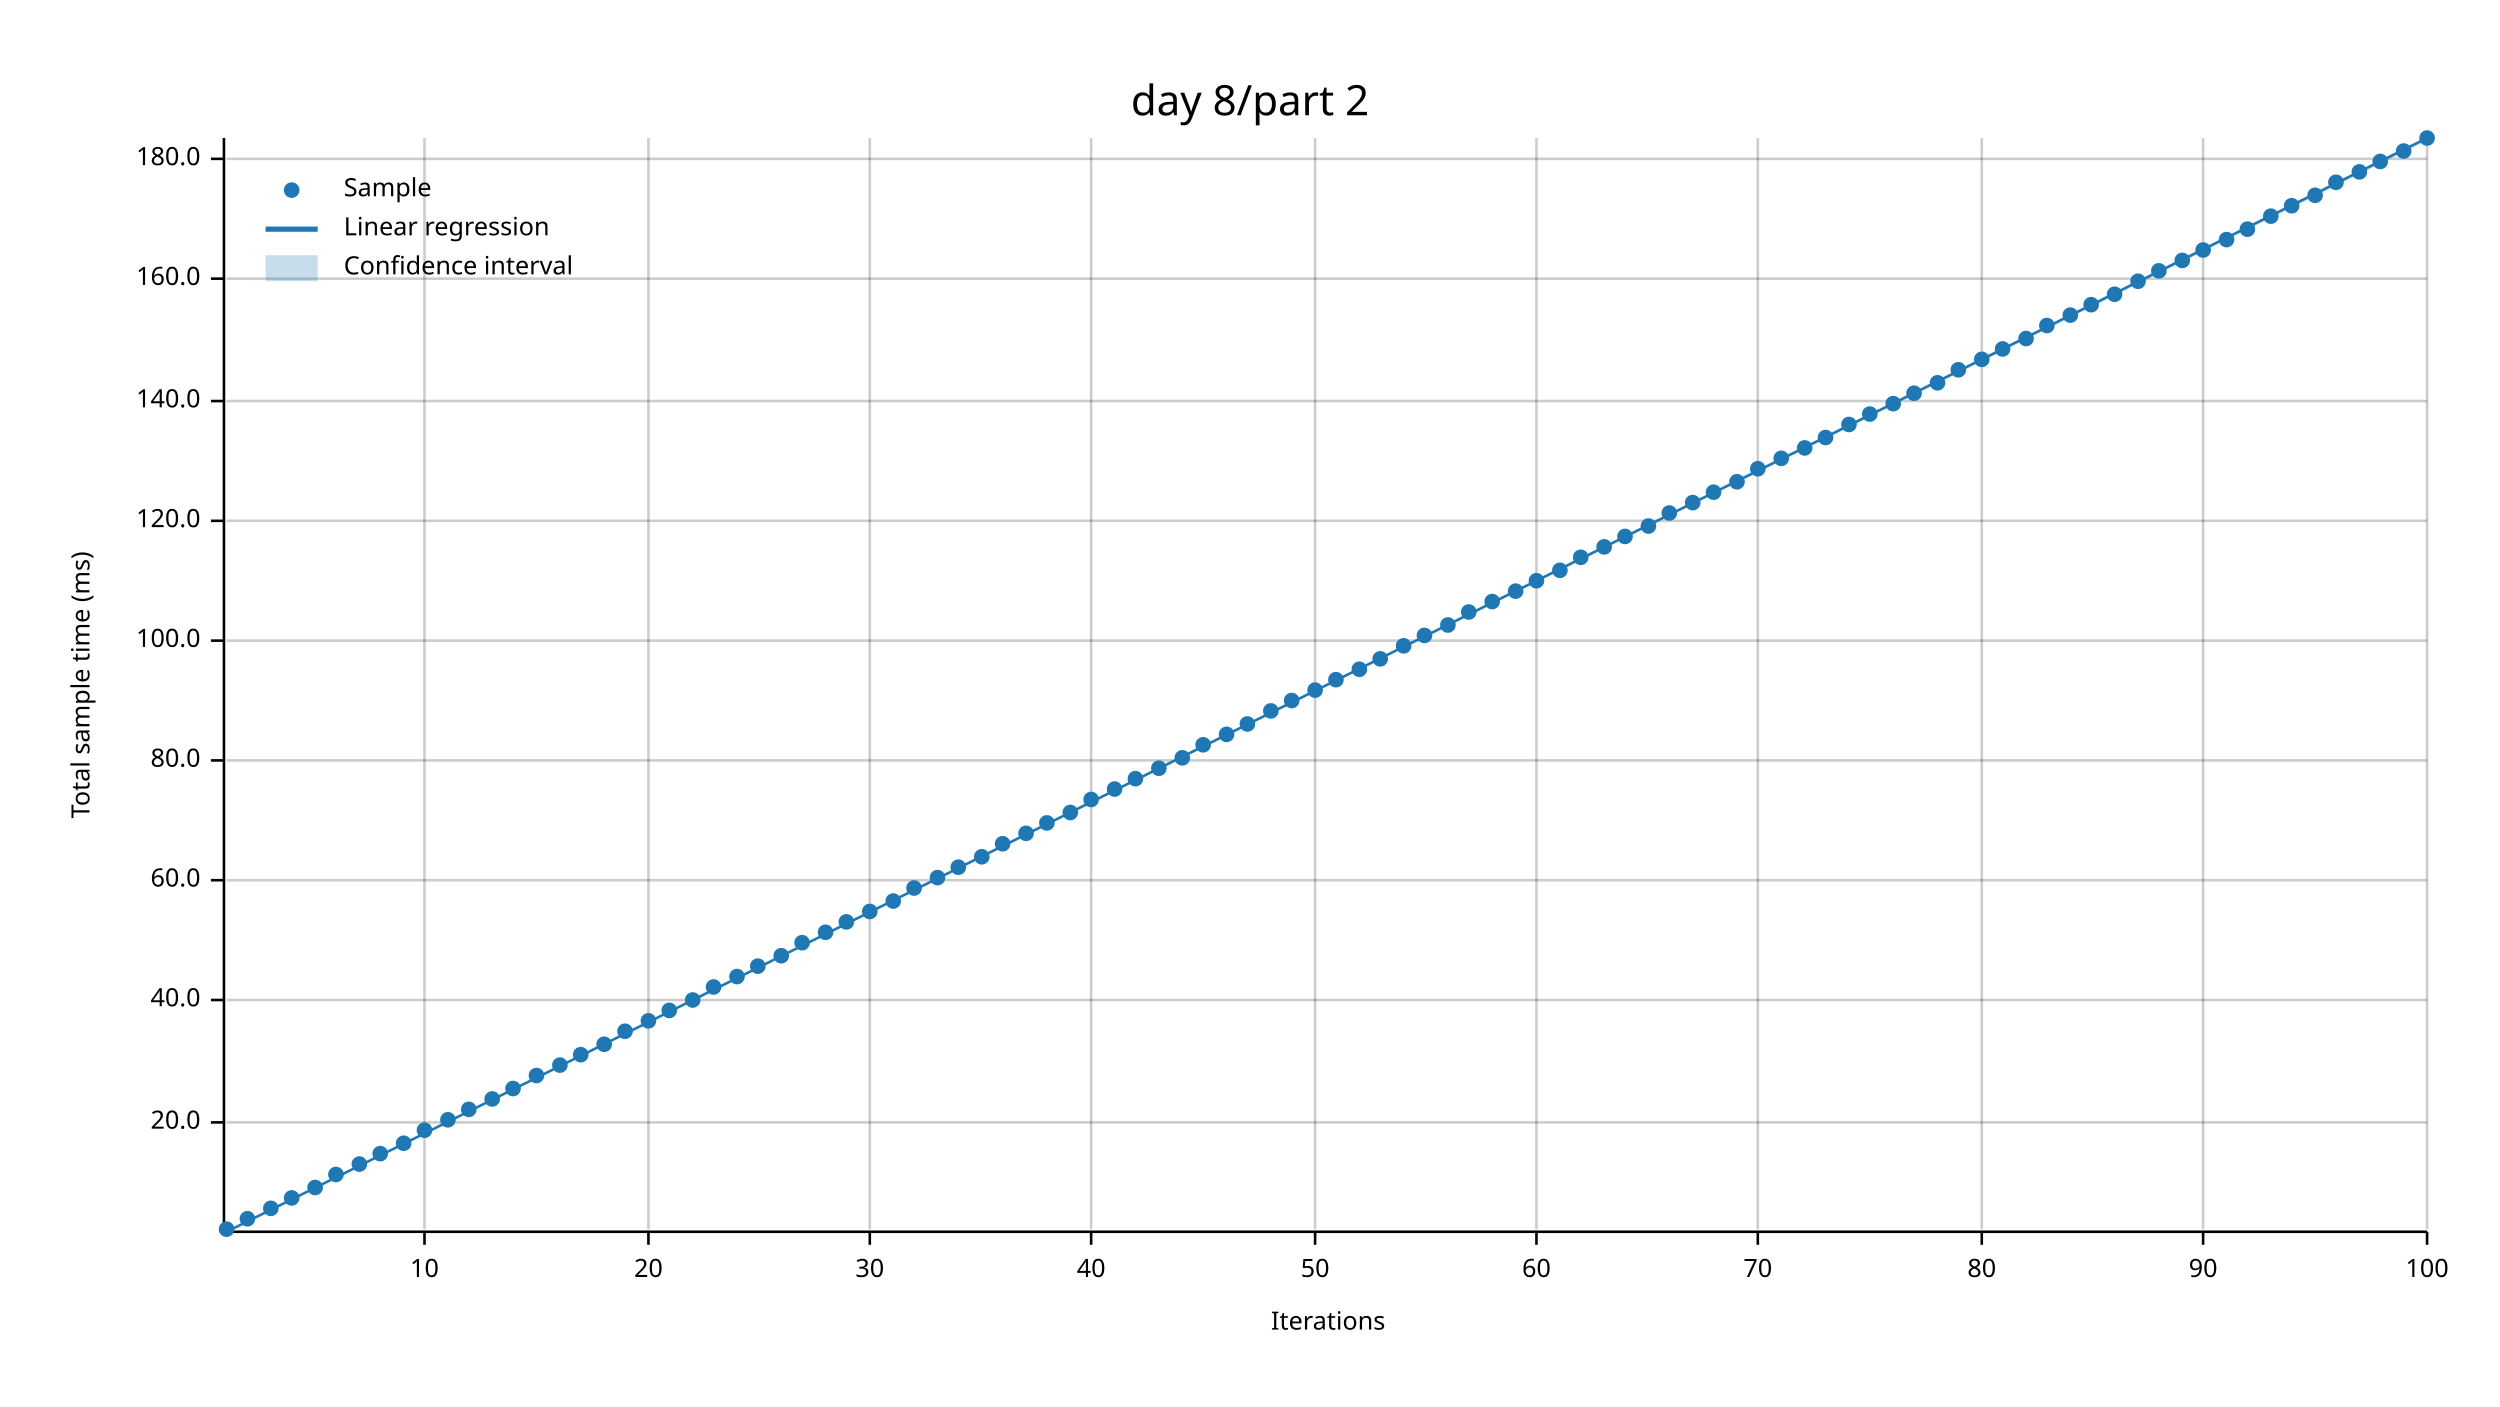
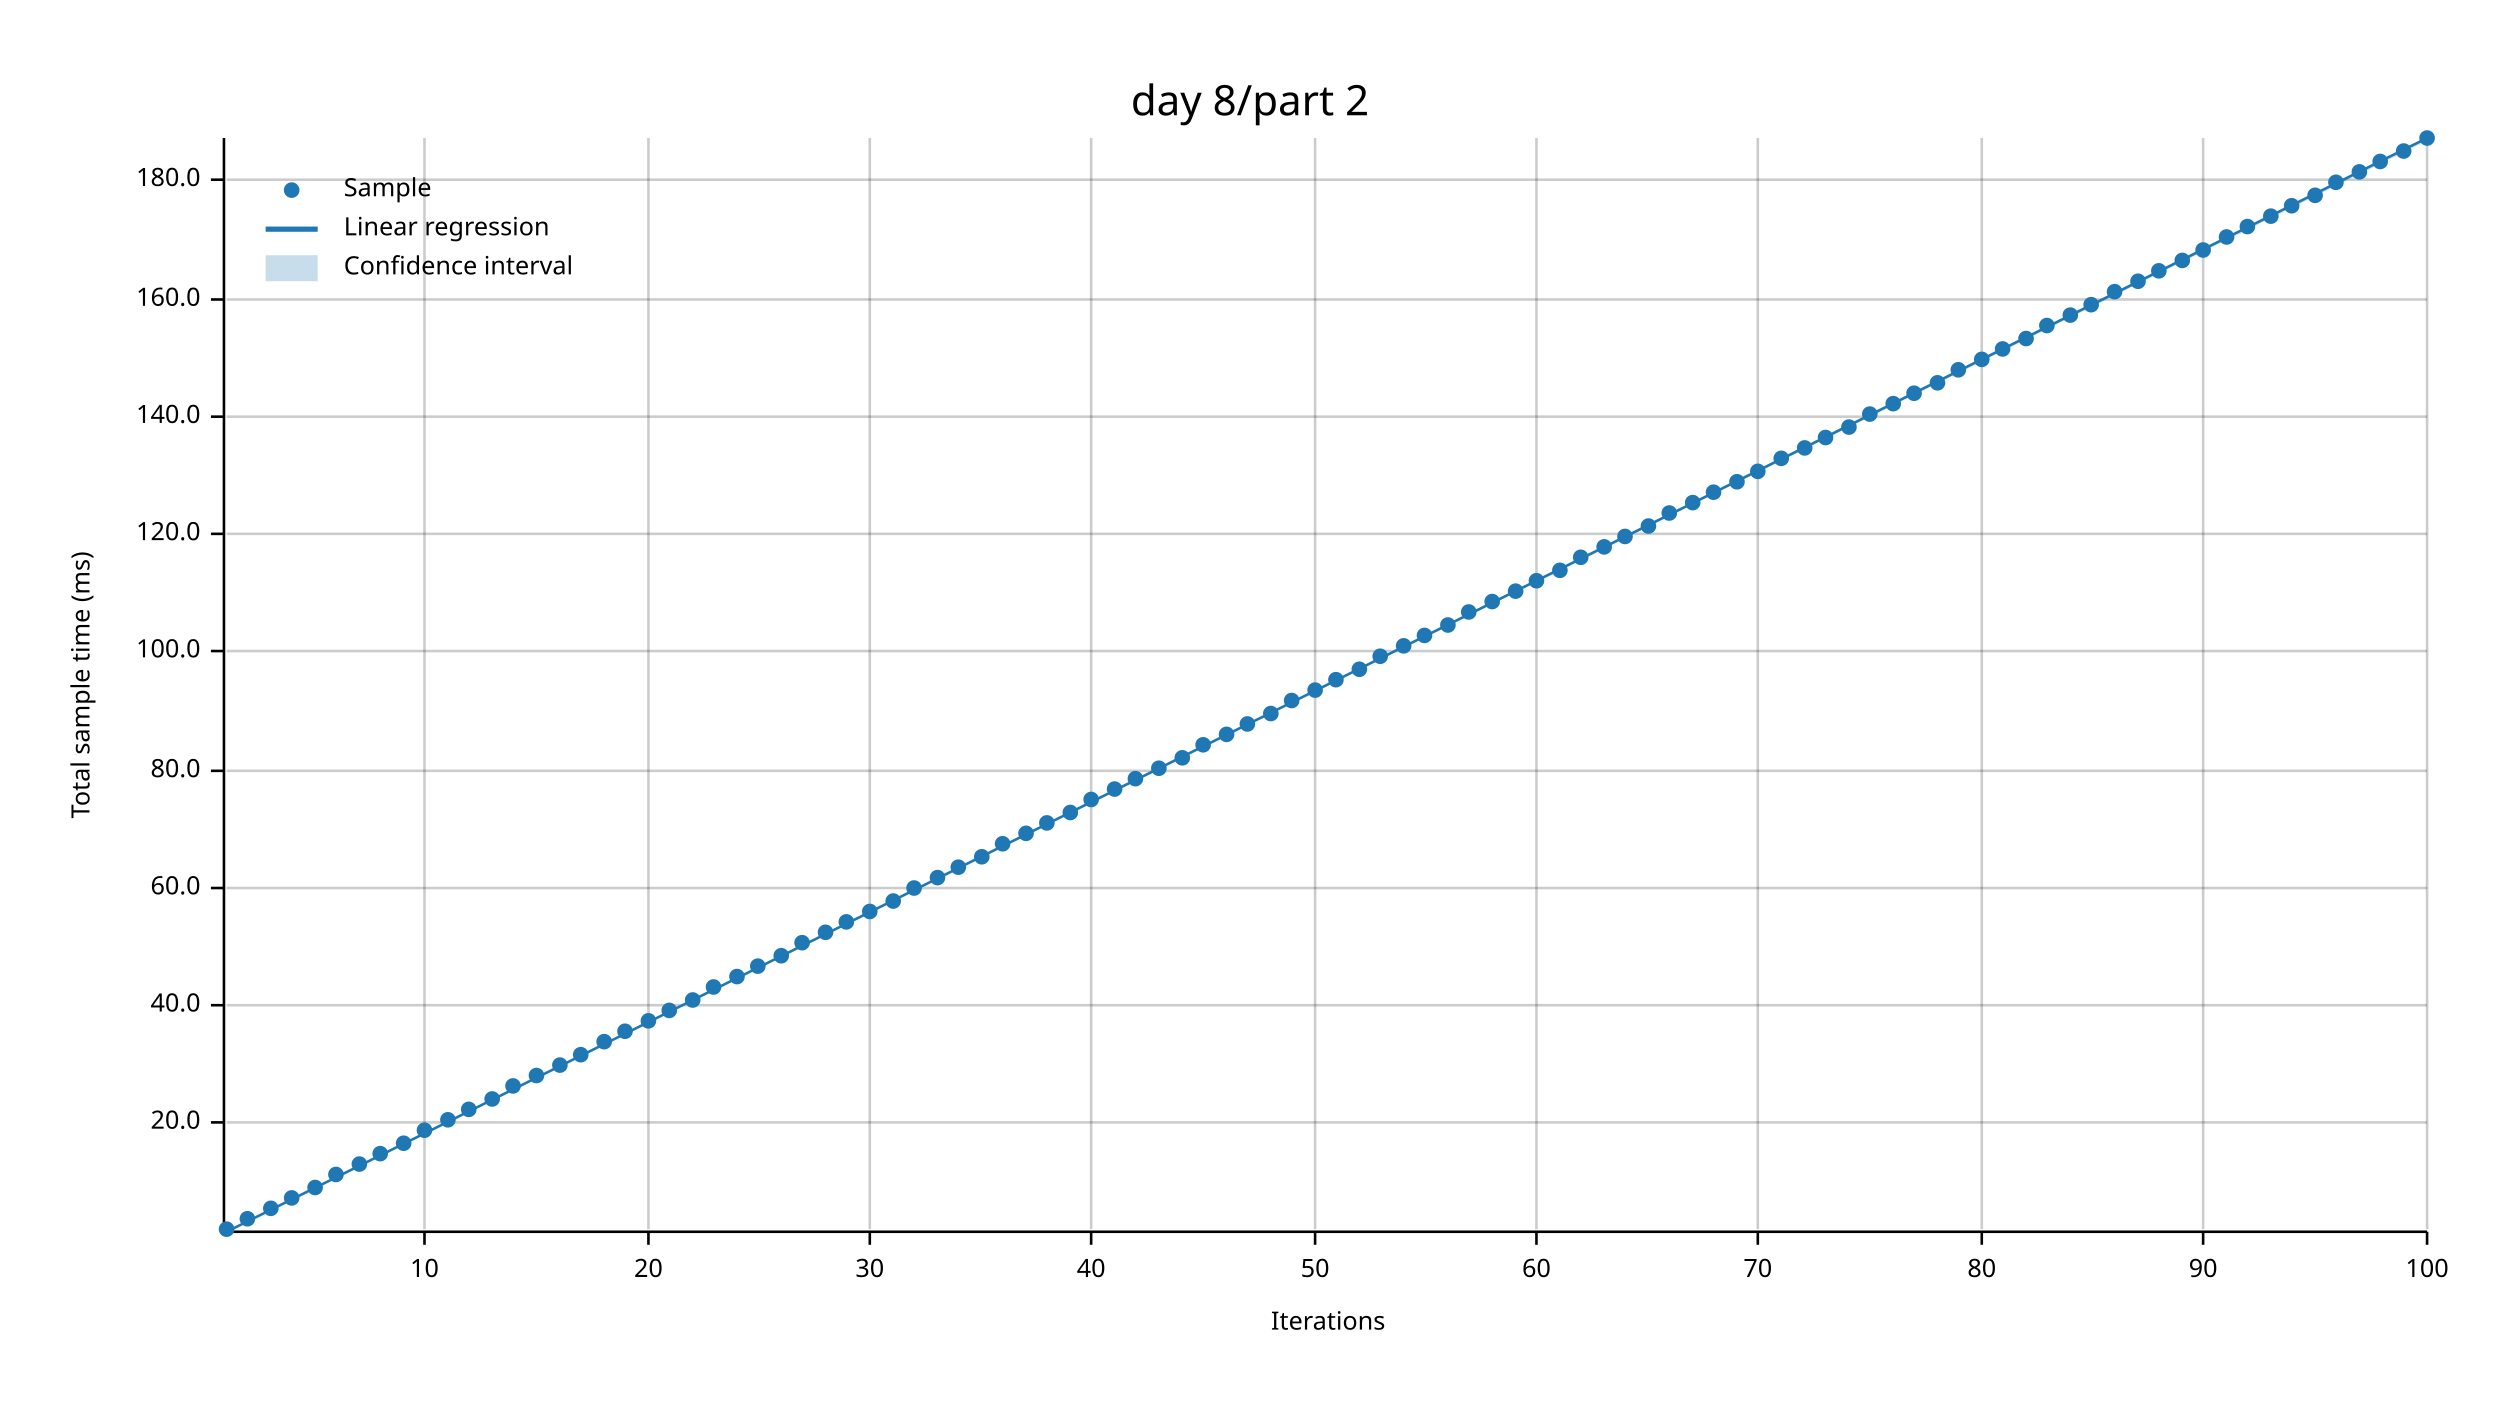
<svg xmlns="http://www.w3.org/2000/svg" width="960" height="540" viewBox="0 0 960 540">
  <text x="480" y="32" dy="0.76em" text-anchor="middle" font-family="sans-serif" font-size="16.129" opacity="1" fill="#000000">
day 8/part 2
</text>
  <text x="27" y="263" dy="0.76em" text-anchor="middle" font-family="sans-serif" font-size="9.677" opacity="1" fill="#000000" transform="rotate(270, 27, 263)">
Total sample time (ms)
</text>
  <text x="510" y="513" dy="-0.5ex" text-anchor="middle" font-family="sans-serif" font-size="9.677" opacity="1" fill="#000000">
Iterations
</text>
  <line opacity="0.2" stroke="#000000" stroke-width="1" x1="163" y1="472" x2="163" y2="53" />
  <line opacity="0.2" stroke="#000000" stroke-width="1" x1="249" y1="472" x2="249" y2="53" />
  <line opacity="0.2" stroke="#000000" stroke-width="1" x1="334" y1="472" x2="334" y2="53" />
  <line opacity="0.2" stroke="#000000" stroke-width="1" x1="419" y1="472" x2="419" y2="53" />
  <line opacity="0.2" stroke="#000000" stroke-width="1" x1="505" y1="472" x2="505" y2="53" />
  <line opacity="0.2" stroke="#000000" stroke-width="1" x1="590" y1="472" x2="590" y2="53" />
  <line opacity="0.2" stroke="#000000" stroke-width="1" x1="675" y1="472" x2="675" y2="53" />
  <line opacity="0.2" stroke="#000000" stroke-width="1" x1="761" y1="472" x2="761" y2="53" />
  <line opacity="0.2" stroke="#000000" stroke-width="1" x1="846" y1="472" x2="846" y2="53" />
  <line opacity="0.2" stroke="#000000" stroke-width="1" x1="932" y1="472" x2="932" y2="53" />
  <line opacity="0.2" stroke="#000000" stroke-width="1" x1="87" y1="431" x2="932" y2="431" />
-   <line opacity="0.2" stroke="#000000" stroke-width="1" x1="87" y1="384" x2="932" y2="384" />
-   <line opacity="0.2" stroke="#000000" stroke-width="1" x1="87" y1="338" x2="932" y2="338" />
-   <line opacity="0.2" stroke="#000000" stroke-width="1" x1="87" y1="292" x2="932" y2="292" />
-   <line opacity="0.2" stroke="#000000" stroke-width="1" x1="87" y1="246" x2="932" y2="246" />
-   <line opacity="0.2" stroke="#000000" stroke-width="1" x1="87" y1="200" x2="932" y2="200" />
-   <line opacity="0.2" stroke="#000000" stroke-width="1" x1="87" y1="154" x2="932" y2="154" />
-   <line opacity="0.2" stroke="#000000" stroke-width="1" x1="87" y1="107" x2="932" y2="107" />
-   <line opacity="0.2" stroke="#000000" stroke-width="1" x1="87" y1="61" x2="932" y2="61" />
+   <line opacity="0.2" stroke="#000000" stroke-width="1" x1="87" y1="386" x2="932" y2="386" />
+   <line opacity="0.2" stroke="#000000" stroke-width="1" x1="87" y1="341" x2="932" y2="341" />
+   <line opacity="0.2" stroke="#000000" stroke-width="1" x1="87" y1="296" x2="932" y2="296" />
+   <line opacity="0.2" stroke="#000000" stroke-width="1" x1="87" y1="250" x2="932" y2="250" />
+   <line opacity="0.2" stroke="#000000" stroke-width="1" x1="87" y1="205" x2="932" y2="205" />
+   <line opacity="0.2" stroke="#000000" stroke-width="1" x1="87" y1="160" x2="932" y2="160" />
+   <line opacity="0.2" stroke="#000000" stroke-width="1" x1="87" y1="115" x2="932" y2="115" />
+   <line opacity="0.2" stroke="#000000" stroke-width="1" x1="87" y1="69" x2="932" y2="69" />
  <polyline fill="none" opacity="1" stroke="#000000" stroke-width="1" points="86,53 86,472 " />
  <text x="77" y="431" dy="0.5ex" text-anchor="end" font-family="sans-serif" font-size="9.677" opacity="1" fill="#000000">
20.0
</text>
  <polyline fill="none" opacity="1" stroke="#000000" stroke-width="1" points="81,431 86,431 " />
-   <text x="77" y="384" dy="0.5ex" text-anchor="end" font-family="sans-serif" font-size="9.677" opacity="1" fill="#000000">
+   <text x="77" y="386" dy="0.5ex" text-anchor="end" font-family="sans-serif" font-size="9.677" opacity="1" fill="#000000">
40.0
</text>
-   <polyline fill="none" opacity="1" stroke="#000000" stroke-width="1" points="81,384 86,384 " />
-   <text x="77" y="338" dy="0.5ex" text-anchor="end" font-family="sans-serif" font-size="9.677" opacity="1" fill="#000000">
+   <polyline fill="none" opacity="1" stroke="#000000" stroke-width="1" points="81,386 86,386 " />
+   <text x="77" y="341" dy="0.5ex" text-anchor="end" font-family="sans-serif" font-size="9.677" opacity="1" fill="#000000">
60.0
</text>
-   <polyline fill="none" opacity="1" stroke="#000000" stroke-width="1" points="81,338 86,338 " />
-   <text x="77" y="292" dy="0.5ex" text-anchor="end" font-family="sans-serif" font-size="9.677" opacity="1" fill="#000000">
+   <polyline fill="none" opacity="1" stroke="#000000" stroke-width="1" points="81,341 86,341 " />
+   <text x="77" y="296" dy="0.5ex" text-anchor="end" font-family="sans-serif" font-size="9.677" opacity="1" fill="#000000">
80.0
</text>
-   <polyline fill="none" opacity="1" stroke="#000000" stroke-width="1" points="81,292 86,292 " />
-   <text x="77" y="246" dy="0.5ex" text-anchor="end" font-family="sans-serif" font-size="9.677" opacity="1" fill="#000000">
+   <polyline fill="none" opacity="1" stroke="#000000" stroke-width="1" points="81,296 86,296 " />
+   <text x="77" y="250" dy="0.5ex" text-anchor="end" font-family="sans-serif" font-size="9.677" opacity="1" fill="#000000">
100.0
</text>
-   <polyline fill="none" opacity="1" stroke="#000000" stroke-width="1" points="81,246 86,246 " />
-   <text x="77" y="200" dy="0.5ex" text-anchor="end" font-family="sans-serif" font-size="9.677" opacity="1" fill="#000000">
+   <polyline fill="none" opacity="1" stroke="#000000" stroke-width="1" points="81,250 86,250 " />
+   <text x="77" y="205" dy="0.5ex" text-anchor="end" font-family="sans-serif" font-size="9.677" opacity="1" fill="#000000">
120.0
</text>
-   <polyline fill="none" opacity="1" stroke="#000000" stroke-width="1" points="81,200 86,200 " />
-   <text x="77" y="154" dy="0.5ex" text-anchor="end" font-family="sans-serif" font-size="9.677" opacity="1" fill="#000000">
+   <polyline fill="none" opacity="1" stroke="#000000" stroke-width="1" points="81,205 86,205 " />
+   <text x="77" y="160" dy="0.5ex" text-anchor="end" font-family="sans-serif" font-size="9.677" opacity="1" fill="#000000">
140.0
</text>
-   <polyline fill="none" opacity="1" stroke="#000000" stroke-width="1" points="81,154 86,154 " />
-   <text x="77" y="107" dy="0.5ex" text-anchor="end" font-family="sans-serif" font-size="9.677" opacity="1" fill="#000000">
+   <polyline fill="none" opacity="1" stroke="#000000" stroke-width="1" points="81,160 86,160 " />
+   <text x="77" y="115" dy="0.5ex" text-anchor="end" font-family="sans-serif" font-size="9.677" opacity="1" fill="#000000">
160.0
</text>
-   <polyline fill="none" opacity="1" stroke="#000000" stroke-width="1" points="81,107 86,107 " />
-   <text x="77" y="61" dy="0.5ex" text-anchor="end" font-family="sans-serif" font-size="9.677" opacity="1" fill="#000000">
+   <polyline fill="none" opacity="1" stroke="#000000" stroke-width="1" points="81,115 86,115 " />
+   <text x="77" y="69" dy="0.5ex" text-anchor="end" font-family="sans-serif" font-size="9.677" opacity="1" fill="#000000">
180.0
</text>
-   <polyline fill="none" opacity="1" stroke="#000000" stroke-width="1" points="81,61 86,61 " />
+   <polyline fill="none" opacity="1" stroke="#000000" stroke-width="1" points="81,69 86,69 " />
  <polyline fill="none" opacity="1" stroke="#000000" stroke-width="1" points="87,473 932,473 " />
  <text x="163" y="483" dy="0.76em" text-anchor="middle" font-family="sans-serif" font-size="9.677" opacity="1" fill="#000000">
10
</text>
  <polyline fill="none" opacity="1" stroke="#000000" stroke-width="1" points="163,473 163,478 " />
  <text x="249" y="483" dy="0.76em" text-anchor="middle" font-family="sans-serif" font-size="9.677" opacity="1" fill="#000000">
20
</text>
  <polyline fill="none" opacity="1" stroke="#000000" stroke-width="1" points="249,473 249,478 " />
  <text x="334" y="483" dy="0.76em" text-anchor="middle" font-family="sans-serif" font-size="9.677" opacity="1" fill="#000000">
30
</text>
  <polyline fill="none" opacity="1" stroke="#000000" stroke-width="1" points="334,473 334,478 " />
  <text x="419" y="483" dy="0.76em" text-anchor="middle" font-family="sans-serif" font-size="9.677" opacity="1" fill="#000000">
40
</text>
  <polyline fill="none" opacity="1" stroke="#000000" stroke-width="1" points="419,473 419,478 " />
  <text x="505" y="483" dy="0.76em" text-anchor="middle" font-family="sans-serif" font-size="9.677" opacity="1" fill="#000000">
50
</text>
  <polyline fill="none" opacity="1" stroke="#000000" stroke-width="1" points="505,473 505,478 " />
  <text x="590" y="483" dy="0.76em" text-anchor="middle" font-family="sans-serif" font-size="9.677" opacity="1" fill="#000000">
60
</text>
  <polyline fill="none" opacity="1" stroke="#000000" stroke-width="1" points="590,473 590,478 " />
  <text x="675" y="483" dy="0.76em" text-anchor="middle" font-family="sans-serif" font-size="9.677" opacity="1" fill="#000000">
70
</text>
  <polyline fill="none" opacity="1" stroke="#000000" stroke-width="1" points="675,473 675,478 " />
  <text x="761" y="483" dy="0.76em" text-anchor="middle" font-family="sans-serif" font-size="9.677" opacity="1" fill="#000000">
80
</text>
  <polyline fill="none" opacity="1" stroke="#000000" stroke-width="1" points="761,473 761,478 " />
  <text x="846" y="483" dy="0.76em" text-anchor="middle" font-family="sans-serif" font-size="9.677" opacity="1" fill="#000000">
90
</text>
  <polyline fill="none" opacity="1" stroke="#000000" stroke-width="1" points="846,473 846,478 " />
  <text x="932" y="483" dy="0.76em" text-anchor="middle" font-family="sans-serif" font-size="9.677" opacity="1" fill="#000000">
100
</text>
  <polyline fill="none" opacity="1" stroke="#000000" stroke-width="1" points="932,473 932,478 " />
  <circle cx="87" cy="472" r="3" opacity="1" fill="#1F78B4" stroke="none" stroke-width="1" />
  <circle cx="95" cy="468" r="3" opacity="1" fill="#1F78B4" stroke="none" stroke-width="1" />
  <circle cx="104" cy="464" r="3" opacity="1" fill="#1F78B4" stroke="none" stroke-width="1" />
  <circle cx="112" cy="460" r="3" opacity="1" fill="#1F78B4" stroke="none" stroke-width="1" />
  <circle cx="121" cy="456" r="3" opacity="1" fill="#1F78B4" stroke="none" stroke-width="1" />
  <circle cx="129" cy="451" r="3" opacity="1" fill="#1F78B4" stroke="none" stroke-width="1" />
  <circle cx="138" cy="447" r="3" opacity="1" fill="#1F78B4" stroke="none" stroke-width="1" />
  <circle cx="146" cy="443" r="3" opacity="1" fill="#1F78B4" stroke="none" stroke-width="1" />
  <circle cx="155" cy="439" r="3" opacity="1" fill="#1F78B4" stroke="none" stroke-width="1" />
  <circle cx="163" cy="434" r="3" opacity="1" fill="#1F78B4" stroke="none" stroke-width="1" />
  <circle cx="172" cy="430" r="3" opacity="1" fill="#1F78B4" stroke="none" stroke-width="1" />
  <circle cx="180" cy="426" r="3" opacity="1" fill="#1F78B4" stroke="none" stroke-width="1" />
  <circle cx="189" cy="422" r="3" opacity="1" fill="#1F78B4" stroke="none" stroke-width="1" />
-   <circle cx="197" cy="418" r="3" opacity="1" fill="#1F78B4" stroke="none" stroke-width="1" />
+   <circle cx="197" cy="417" r="3" opacity="1" fill="#1F78B4" stroke="none" stroke-width="1" />
  <circle cx="206" cy="413" r="3" opacity="1" fill="#1F78B4" stroke="none" stroke-width="1" />
  <circle cx="215" cy="409" r="3" opacity="1" fill="#1F78B4" stroke="none" stroke-width="1" />
  <circle cx="223" cy="405" r="3" opacity="1" fill="#1F78B4" stroke="none" stroke-width="1" />
-   <circle cx="232" cy="401" r="3" opacity="1" fill="#1F78B4" stroke="none" stroke-width="1" />
+   <circle cx="232" cy="400" r="3" opacity="1" fill="#1F78B4" stroke="none" stroke-width="1" />
  <circle cx="240" cy="396" r="3" opacity="1" fill="#1F78B4" stroke="none" stroke-width="1" />
  <circle cx="249" cy="392" r="3" opacity="1" fill="#1F78B4" stroke="none" stroke-width="1" />
  <circle cx="257" cy="388" r="3" opacity="1" fill="#1F78B4" stroke="none" stroke-width="1" />
  <circle cx="266" cy="384" r="3" opacity="1" fill="#1F78B4" stroke="none" stroke-width="1" />
  <circle cx="274" cy="379" r="3" opacity="1" fill="#1F78B4" stroke="none" stroke-width="1" />
  <circle cx="283" cy="375" r="3" opacity="1" fill="#1F78B4" stroke="none" stroke-width="1" />
  <circle cx="291" cy="371" r="3" opacity="1" fill="#1F78B4" stroke="none" stroke-width="1" />
  <circle cx="300" cy="367" r="3" opacity="1" fill="#1F78B4" stroke="none" stroke-width="1" />
  <circle cx="308" cy="362" r="3" opacity="1" fill="#1F78B4" stroke="none" stroke-width="1" />
  <circle cx="317" cy="358" r="3" opacity="1" fill="#1F78B4" stroke="none" stroke-width="1" />
  <circle cx="325" cy="354" r="3" opacity="1" fill="#1F78B4" stroke="none" stroke-width="1" />
  <circle cx="334" cy="350" r="3" opacity="1" fill="#1F78B4" stroke="none" stroke-width="1" />
  <circle cx="343" cy="346" r="3" opacity="1" fill="#1F78B4" stroke="none" stroke-width="1" />
  <circle cx="351" cy="341" r="3" opacity="1" fill="#1F78B4" stroke="none" stroke-width="1" />
  <circle cx="360" cy="337" r="3" opacity="1" fill="#1F78B4" stroke="none" stroke-width="1" />
  <circle cx="368" cy="333" r="3" opacity="1" fill="#1F78B4" stroke="none" stroke-width="1" />
  <circle cx="377" cy="329" r="3" opacity="1" fill="#1F78B4" stroke="none" stroke-width="1" />
  <circle cx="385" cy="324" r="3" opacity="1" fill="#1F78B4" stroke="none" stroke-width="1" />
  <circle cx="394" cy="320" r="3" opacity="1" fill="#1F78B4" stroke="none" stroke-width="1" />
  <circle cx="402" cy="316" r="3" opacity="1" fill="#1F78B4" stroke="none" stroke-width="1" />
  <circle cx="411" cy="312" r="3" opacity="1" fill="#1F78B4" stroke="none" stroke-width="1" />
  <circle cx="419" cy="307" r="3" opacity="1" fill="#1F78B4" stroke="none" stroke-width="1" />
  <circle cx="428" cy="303" r="3" opacity="1" fill="#1F78B4" stroke="none" stroke-width="1" />
  <circle cx="436" cy="299" r="3" opacity="1" fill="#1F78B4" stroke="none" stroke-width="1" />
  <circle cx="445" cy="295" r="3" opacity="1" fill="#1F78B4" stroke="none" stroke-width="1" />
  <circle cx="454" cy="291" r="3" opacity="1" fill="#1F78B4" stroke="none" stroke-width="1" />
  <circle cx="462" cy="286" r="3" opacity="1" fill="#1F78B4" stroke="none" stroke-width="1" />
  <circle cx="471" cy="282" r="3" opacity="1" fill="#1F78B4" stroke="none" stroke-width="1" />
  <circle cx="479" cy="278" r="3" opacity="1" fill="#1F78B4" stroke="none" stroke-width="1" />
-   <circle cx="488" cy="273" r="3" opacity="1" fill="#1F78B4" stroke="none" stroke-width="1" />
+   <circle cx="488" cy="274" r="3" opacity="1" fill="#1F78B4" stroke="none" stroke-width="1" />
  <circle cx="496" cy="269" r="3" opacity="1" fill="#1F78B4" stroke="none" stroke-width="1" />
  <circle cx="505" cy="265" r="3" opacity="1" fill="#1F78B4" stroke="none" stroke-width="1" />
  <circle cx="513" cy="261" r="3" opacity="1" fill="#1F78B4" stroke="none" stroke-width="1" />
  <circle cx="522" cy="257" r="3" opacity="1" fill="#1F78B4" stroke="none" stroke-width="1" />
-   <circle cx="530" cy="253" r="3" opacity="1" fill="#1F78B4" stroke="none" stroke-width="1" />
+   <circle cx="530" cy="252" r="3" opacity="1" fill="#1F78B4" stroke="none" stroke-width="1" />
  <circle cx="539" cy="248" r="3" opacity="1" fill="#1F78B4" stroke="none" stroke-width="1" />
  <circle cx="547" cy="244" r="3" opacity="1" fill="#1F78B4" stroke="none" stroke-width="1" />
  <circle cx="556" cy="240" r="3" opacity="1" fill="#1F78B4" stroke="none" stroke-width="1" />
  <circle cx="564" cy="235" r="3" opacity="1" fill="#1F78B4" stroke="none" stroke-width="1" />
  <circle cx="573" cy="231" r="3" opacity="1" fill="#1F78B4" stroke="none" stroke-width="1" />
  <circle cx="582" cy="227" r="3" opacity="1" fill="#1F78B4" stroke="none" stroke-width="1" />
  <circle cx="590" cy="223" r="3" opacity="1" fill="#1F78B4" stroke="none" stroke-width="1" />
  <circle cx="599" cy="219" r="3" opacity="1" fill="#1F78B4" stroke="none" stroke-width="1" />
  <circle cx="607" cy="214" r="3" opacity="1" fill="#1F78B4" stroke="none" stroke-width="1" />
  <circle cx="616" cy="210" r="3" opacity="1" fill="#1F78B4" stroke="none" stroke-width="1" />
  <circle cx="624" cy="206" r="3" opacity="1" fill="#1F78B4" stroke="none" stroke-width="1" />
  <circle cx="633" cy="202" r="3" opacity="1" fill="#1F78B4" stroke="none" stroke-width="1" />
  <circle cx="641" cy="197" r="3" opacity="1" fill="#1F78B4" stroke="none" stroke-width="1" />
  <circle cx="650" cy="193" r="3" opacity="1" fill="#1F78B4" stroke="none" stroke-width="1" />
  <circle cx="658" cy="189" r="3" opacity="1" fill="#1F78B4" stroke="none" stroke-width="1" />
  <circle cx="667" cy="185" r="3" opacity="1" fill="#1F78B4" stroke="none" stroke-width="1" />
-   <circle cx="675" cy="180" r="3" opacity="1" fill="#1F78B4" stroke="none" stroke-width="1" />
+   <circle cx="675" cy="181" r="3" opacity="1" fill="#1F78B4" stroke="none" stroke-width="1" />
  <circle cx="684" cy="176" r="3" opacity="1" fill="#1F78B4" stroke="none" stroke-width="1" />
  <circle cx="693" cy="172" r="3" opacity="1" fill="#1F78B4" stroke="none" stroke-width="1" />
  <circle cx="701" cy="168" r="3" opacity="1" fill="#1F78B4" stroke="none" stroke-width="1" />
-   <circle cx="710" cy="163" r="3" opacity="1" fill="#1F78B4" stroke="none" stroke-width="1" />
+   <circle cx="710" cy="164" r="3" opacity="1" fill="#1F78B4" stroke="none" stroke-width="1" />
  <circle cx="718" cy="159" r="3" opacity="1" fill="#1F78B4" stroke="none" stroke-width="1" />
  <circle cx="727" cy="155" r="3" opacity="1" fill="#1F78B4" stroke="none" stroke-width="1" />
  <circle cx="735" cy="151" r="3" opacity="1" fill="#1F78B4" stroke="none" stroke-width="1" />
  <circle cx="744" cy="147" r="3" opacity="1" fill="#1F78B4" stroke="none" stroke-width="1" />
  <circle cx="752" cy="142" r="3" opacity="1" fill="#1F78B4" stroke="none" stroke-width="1" />
  <circle cx="761" cy="138" r="3" opacity="1" fill="#1F78B4" stroke="none" stroke-width="1" />
  <circle cx="769" cy="134" r="3" opacity="1" fill="#1F78B4" stroke="none" stroke-width="1" />
  <circle cx="778" cy="130" r="3" opacity="1" fill="#1F78B4" stroke="none" stroke-width="1" />
  <circle cx="786" cy="125" r="3" opacity="1" fill="#1F78B4" stroke="none" stroke-width="1" />
  <circle cx="795" cy="121" r="3" opacity="1" fill="#1F78B4" stroke="none" stroke-width="1" />
  <circle cx="803" cy="117" r="3" opacity="1" fill="#1F78B4" stroke="none" stroke-width="1" />
-   <circle cx="812" cy="113" r="3" opacity="1" fill="#1F78B4" stroke="none" stroke-width="1" />
+   <circle cx="812" cy="112" r="3" opacity="1" fill="#1F78B4" stroke="none" stroke-width="1" />
  <circle cx="821" cy="108" r="3" opacity="1" fill="#1F78B4" stroke="none" stroke-width="1" />
  <circle cx="829" cy="104" r="3" opacity="1" fill="#1F78B4" stroke="none" stroke-width="1" />
  <circle cx="838" cy="100" r="3" opacity="1" fill="#1F78B4" stroke="none" stroke-width="1" />
  <circle cx="846" cy="96" r="3" opacity="1" fill="#1F78B4" stroke="none" stroke-width="1" />
-   <circle cx="855" cy="92" r="3" opacity="1" fill="#1F78B4" stroke="none" stroke-width="1" />
-   <circle cx="863" cy="88" r="3" opacity="1" fill="#1F78B4" stroke="none" stroke-width="1" />
+   <circle cx="855" cy="91" r="3" opacity="1" fill="#1F78B4" stroke="none" stroke-width="1" />
+   <circle cx="863" cy="87" r="3" opacity="1" fill="#1F78B4" stroke="none" stroke-width="1" />
  <circle cx="872" cy="83" r="3" opacity="1" fill="#1F78B4" stroke="none" stroke-width="1" />
  <circle cx="880" cy="79" r="3" opacity="1" fill="#1F78B4" stroke="none" stroke-width="1" />
  <circle cx="889" cy="75" r="3" opacity="1" fill="#1F78B4" stroke="none" stroke-width="1" />
  <circle cx="897" cy="70" r="3" opacity="1" fill="#1F78B4" stroke="none" stroke-width="1" />
  <circle cx="906" cy="66" r="3" opacity="1" fill="#1F78B4" stroke="none" stroke-width="1" />
  <circle cx="914" cy="62" r="3" opacity="1" fill="#1F78B4" stroke="none" stroke-width="1" />
  <circle cx="923" cy="58" r="3" opacity="1" fill="#1F78B4" stroke="none" stroke-width="1" />
  <circle cx="932" cy="53" r="3" opacity="1" fill="#1F78B4" stroke="none" stroke-width="1" />
  <polyline fill="none" opacity="1" stroke="#1F78B4" stroke-width="1" points="87,473 932,53 " />
  <polygon opacity="0.25" fill="#1F78B4" points="87,473 932,54 932,53 " />
  <text x="132" y="68" dy="0.76em" text-anchor="start" font-family="sans-serif" font-size="9.677" opacity="1" fill="#000000">
Sample
</text>
  <text x="132" y="83" dy="0.76em" text-anchor="start" font-family="sans-serif" font-size="9.677" opacity="1" fill="#000000">
Linear regression
</text>
  <text x="132" y="98" dy="0.76em" text-anchor="start" font-family="sans-serif" font-size="9.677" opacity="1" fill="#000000">
Confidence interval
</text>
  <circle cx="112" cy="73" r="3" opacity="1" fill="#1F78B4" stroke="none" stroke-width="1" />
  <polyline fill="none" opacity="1" stroke="#1F78B4" stroke-width="2" points="102,88 122,88 " />
  <rect x="102" y="98" width="20" height="10" opacity="0.25" fill="#1F78B4" stroke="none" />
</svg>
